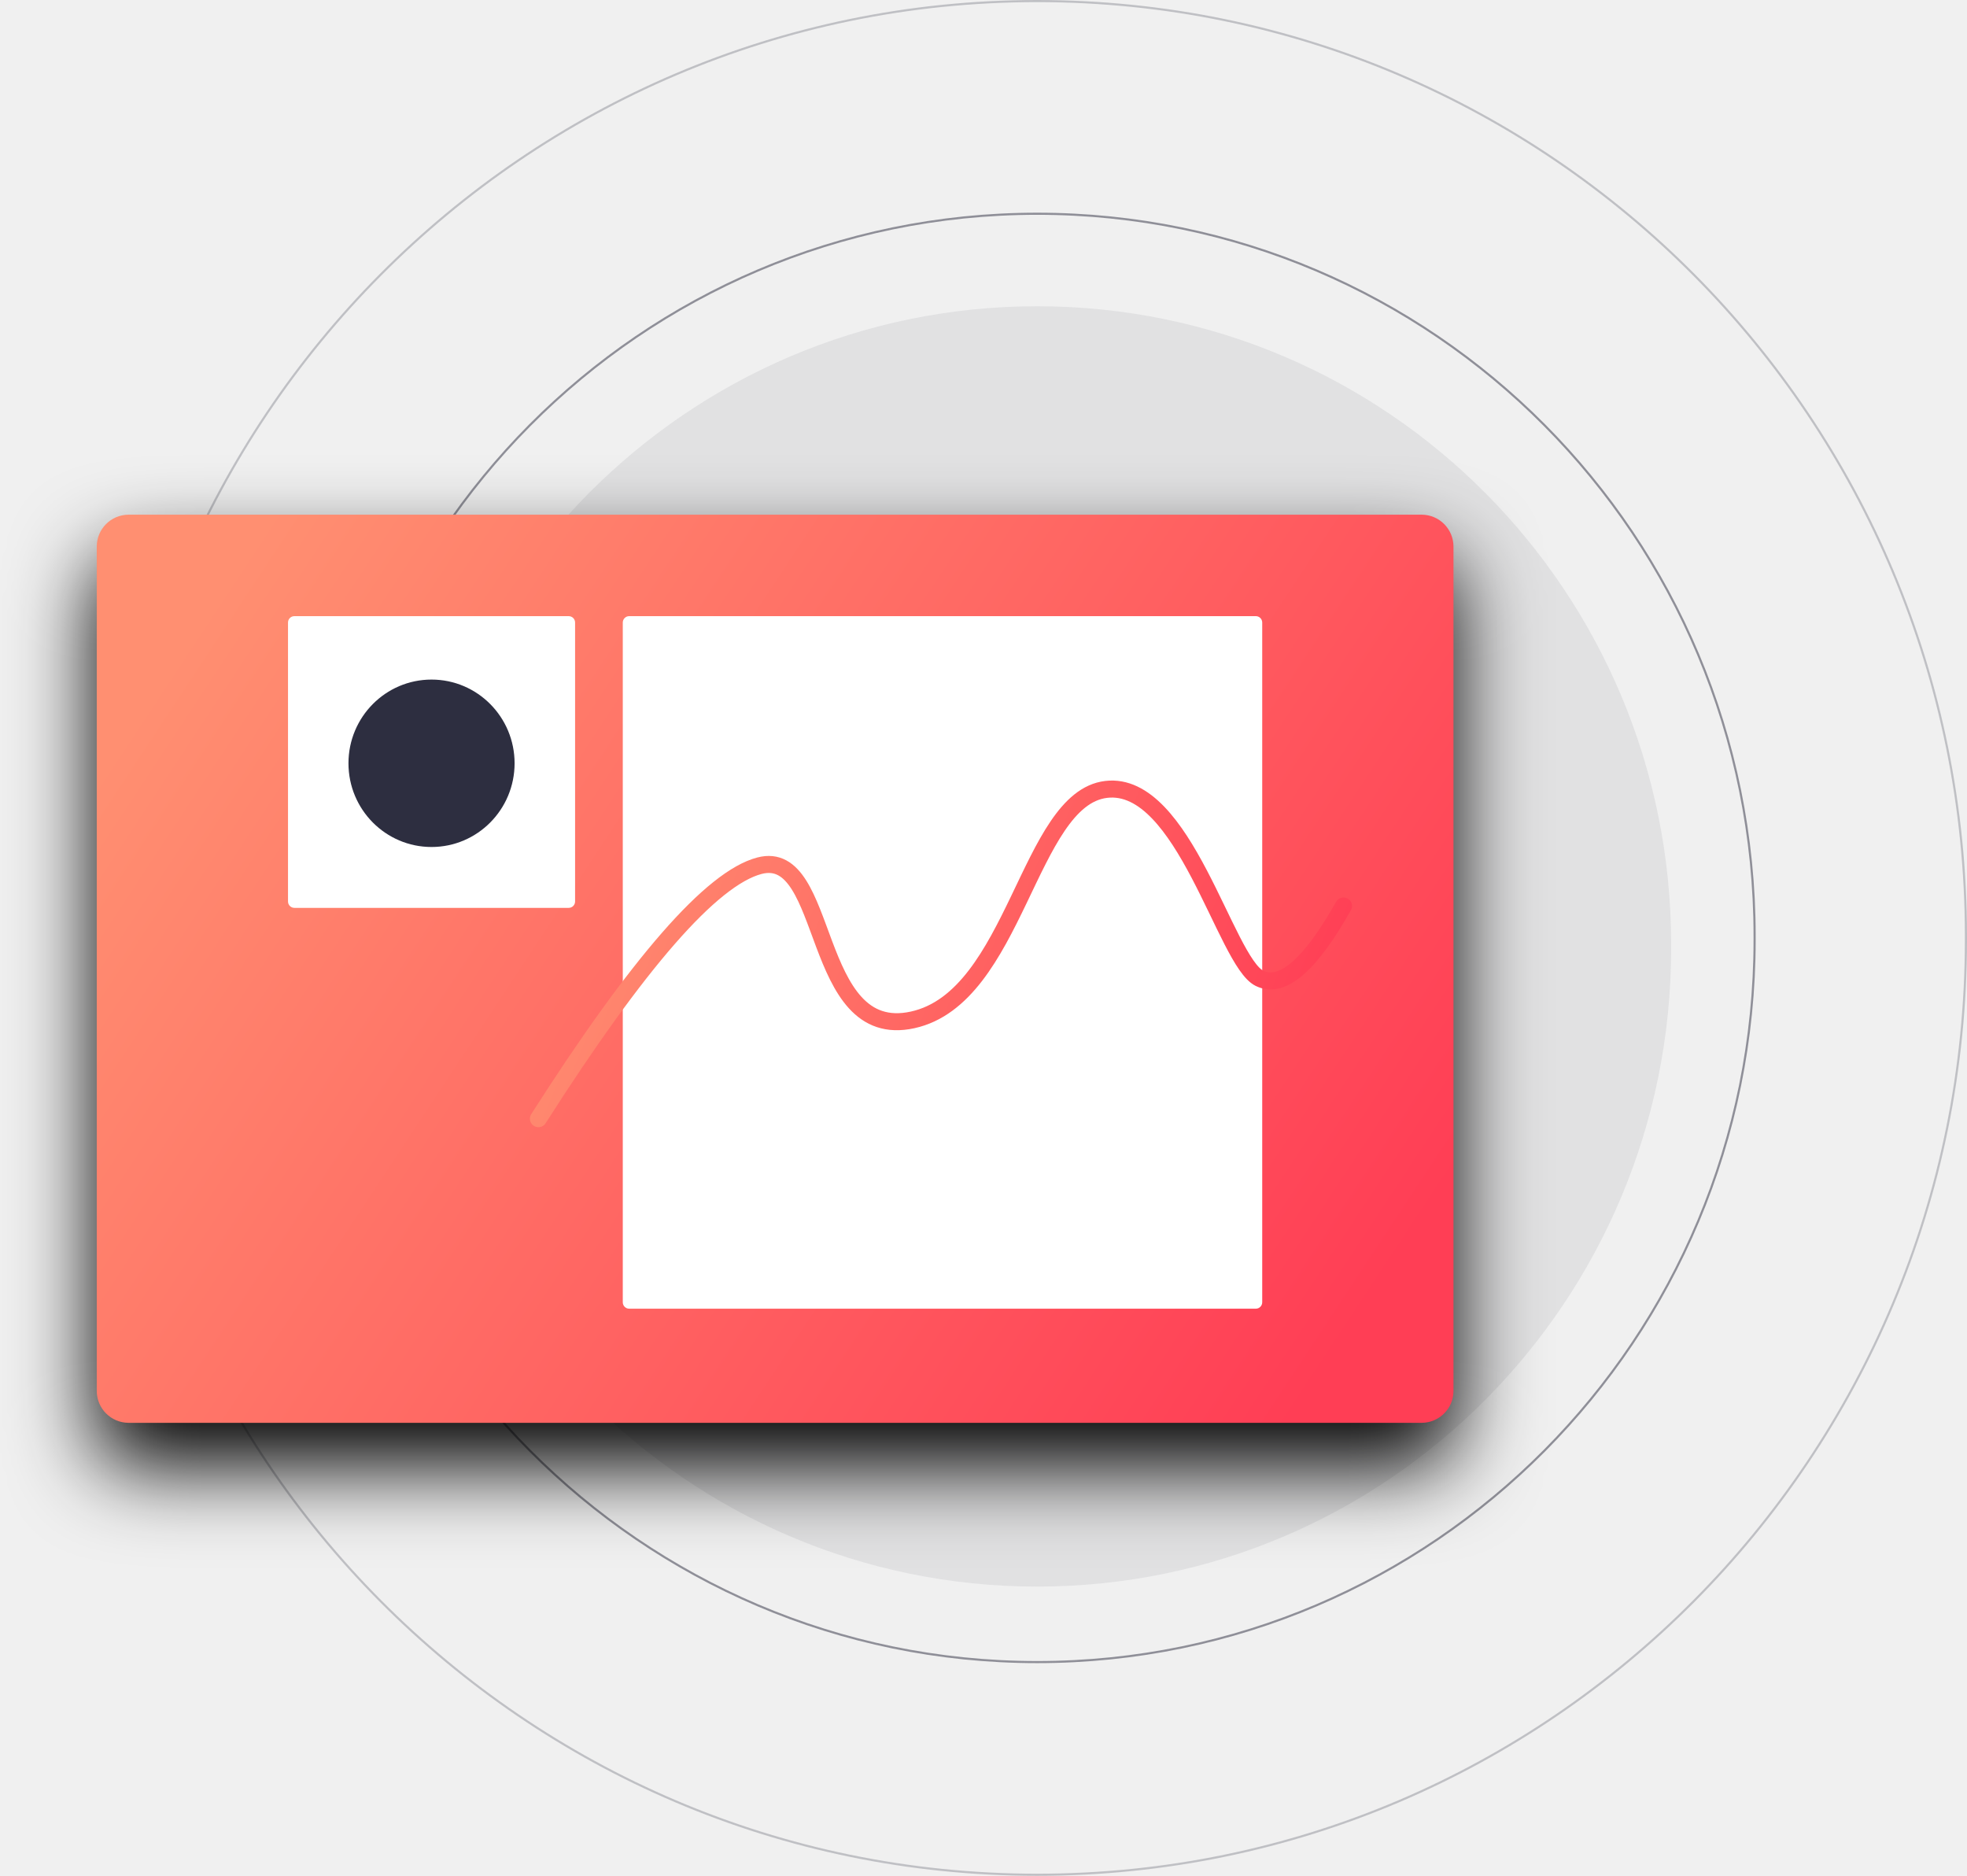
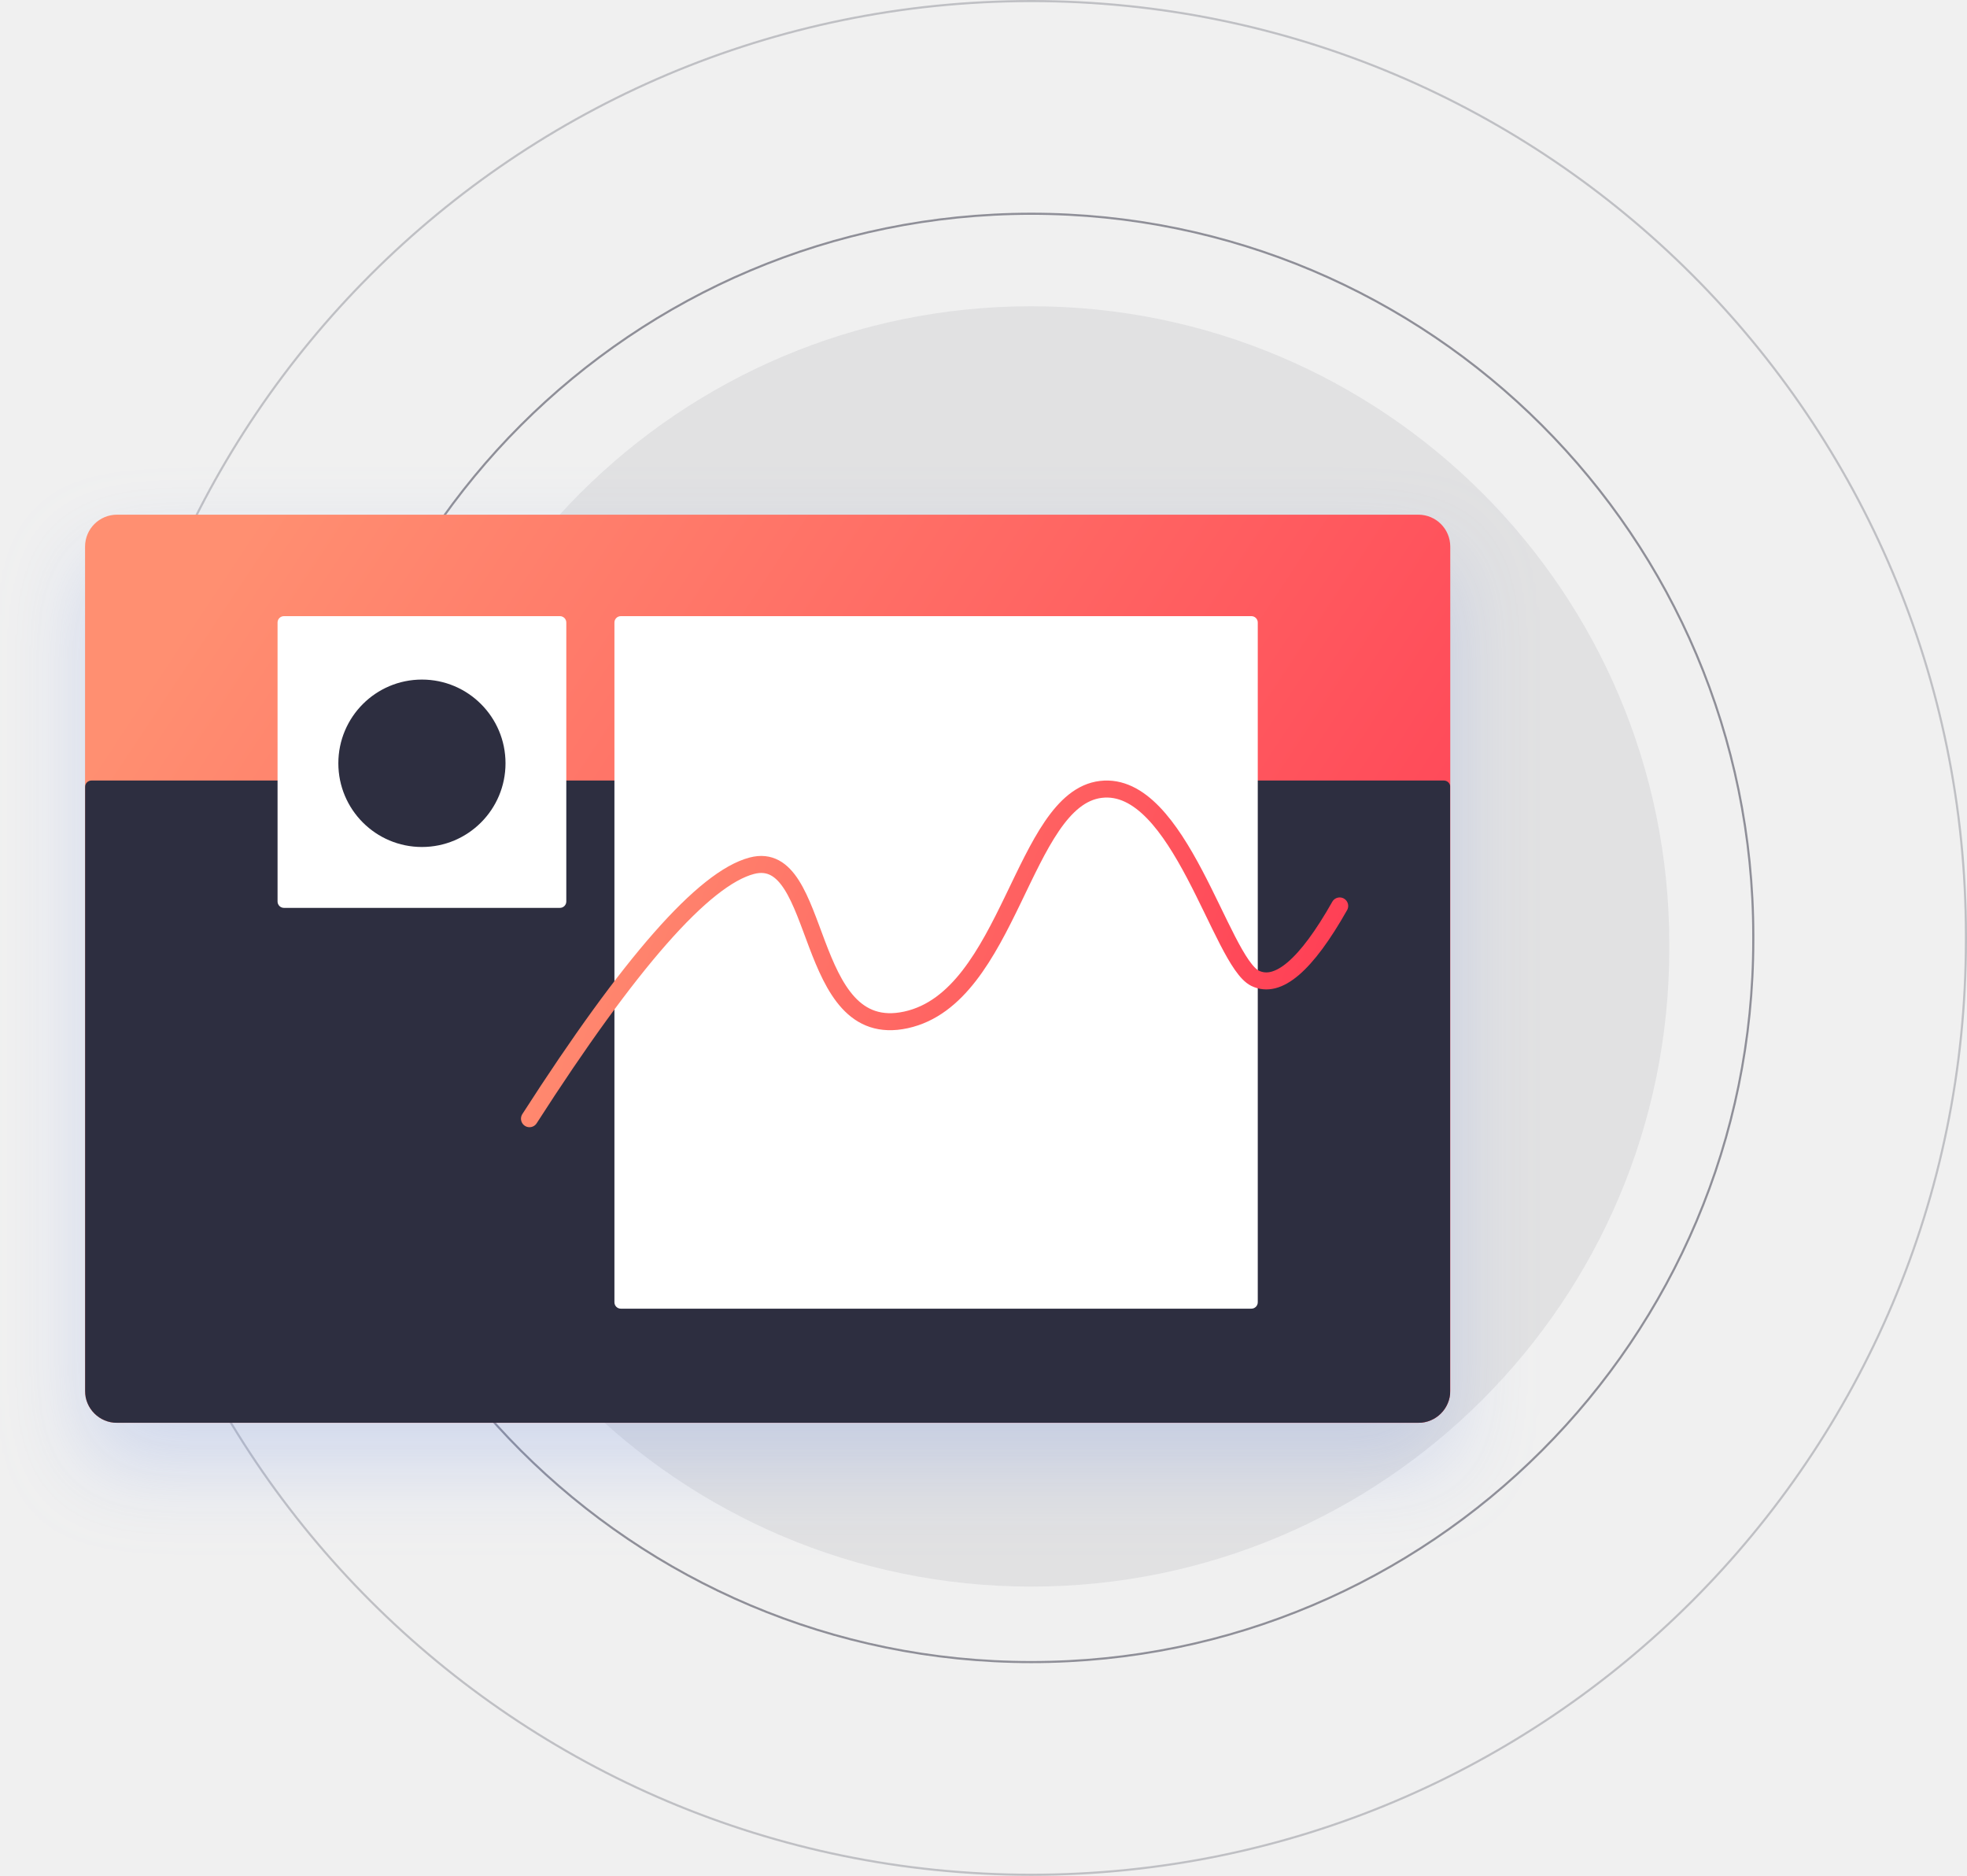
- <svg xmlns="http://www.w3.org/2000/svg" xmlns:xlink="http://www.w3.org/1999/xlink" id="Capa_1" data-name="Capa 1" viewBox="0 0 925 882">
+ <svg xmlns="http://www.w3.org/2000/svg" xmlns:xlink="http://www.w3.org/1999/xlink" width="925" height="882">
  <defs>
-     <style>.cls-1,.cls-8{fill:#fff;}.cls-1,.cls-2{fill-rule:evenodd;}.cls-2,.cls-9{fill:#2d2e40;}.cls-2{opacity:0.08;}.cls-2,.cls-3,.cls-4{isolation:isolate;}.cls-10,.cls-3,.cls-4{fill:none;}.cls-3,.cls-4{stroke:#2d2e40;}.cls-3{opacity:0.5;}.cls-4{opacity:0.25;}.cls-5{filter:url(#b);}.cls-6{fill:url(#Degradado_sin_nombre);}.cls-7{mask:url(#mask);}.cls-10{stroke-linecap:round;stroke-width:8px;stroke:url(#Degradado_sin_nombre_2);}</style>
-     <filter id="b" x="-10.9%" y="-11.7%" width="121.8%" height="132.8%" name="b">
-       <feOffset result="shadowOffsetOuter1" dy="20" in="SourceAlpha" />
-       <feGaussianBlur result="shadowBlurOuter1" stdDeviation="20" in="shadowOffsetOuter1" />
+     <linearGradient x1="0%" y1="27.881%" x2="100%" y2="72.119%" id="c">
+       <stop stop-color="#FF8F71" offset="0%" />
+       <stop stop-color="#FF3E55" offset="100%" />
+     </linearGradient>
+     <linearGradient x1="0%" y1="41.725%" x2="100%" y2="58.275%" id="e">
+       <stop stop-color="#FF8F71" offset="0%" />
+       <stop stop-color="#FF3E55" offset="100%" />
+     </linearGradient>
+     <filter x="-10.9%" y="-11.7%" width="121.8%" height="132.8%" filterUnits="objectBoundingBox" id="b">
+       <feOffset dy="20" in="SourceAlpha" result="shadowOffsetOuter1" />
+       <feGaussianBlur stdDeviation="20" in="shadowOffsetOuter1" result="shadowBlurOuter1" />
+       <feColorMatrix values="0 0 0 0 0.422 0 0 0 0 0.554 0 0 0 0 0.894 0 0 0 0.243 0" in="shadowBlurOuter1" />
    </filter>
-     <linearGradient id="Degradado_sin_nombre" x1="-496.22" y1="981.49" x2="-495.22" y2="981.05" gradientTransform="matrix(642, 0, 0, -427, 318617, 419458)" gradientUnits="userSpaceOnUse">
-       <stop offset="0" stop-color="#ff8f71" />
-       <stop offset="1" stop-color="#ff3e55" />
-     </linearGradient>
-     <mask id="mask" x="45.5" y="242" width="638.01" height="427" maskUnits="userSpaceOnUse">
-       <g id="d">
-         <path id="a" class="cls-1" d="M60.41,242H668.6a15,15,0,0,1,14.91,15V654a15,15,0,0,1-14.91,15H60.41A15,15,0,0,1,45.5,654V257A15,15,0,0,1,60.41,242Z" />
+     <rect id="a" x="0" y="0" width="642" height="427" rx="15" />
+   </defs>
+   <g transform="translate(40)" fill="none" fill-rule="evenodd">
+     <rect fill="#2D2E40" opacity=".08" transform="matrix(1 0 0 -1 0 890)" x="145" y="144" width="600" height="602" rx="300" />
+     <rect stroke="#2D2E40" opacity=".5" transform="matrix(1 0 0 -1 0 882)" x="105.5" y="100.5" width="679" height="681" rx="339.5" />
+     <rect stroke="#2D2E40" opacity=".25" transform="matrix(1 0 0 -1 0 882)" x="5.5" y=".5" width="879" height="881" rx="439.5" />
+     <g transform="translate(0 242)">
+       <mask id="d" fill="#fff">
+         <use xlink:href="#a" />
+       </mask>
+       <g fill-rule="nonzero">
+         <use fill="#000" filter="url(#b)" xlink:href="#a" />
+         <use fill="url(#c)" xlink:href="#a" />
      </g>
-     </mask>
-     <linearGradient id="Degradado_sin_nombre_2" x1="-495.69" y1="980.93" x2="-494.69" y2="980.76" gradientTransform="matrix(381, 0, 0, -155, 189109, 152482.15)" xlink:href="#Degradado_sin_nombre" />
-   </defs>
-   <path class="cls-2" d="M487.73,746h0c164.66,0,298.14-134.31,298.14-300v-2c0-165.69-133.48-300-298.14-300h0C323.08,144,189.6,278.31,189.6,444v2C189.6,611.69,323.08,746,487.73,746Z" />
-   <path class="cls-3" d="M487.73,781.5h0c186.34,0,337.39-152,337.39-339.5v-2c0-187.5-151-339.5-337.39-339.5h0c-186.33,0-337.39,152-337.39,339.5v2C150.34,629.5,301.4,781.5,487.73,781.5Z" />
-   <path class="cls-4" d="M487.73,881.5h0C729,881.5,924.5,684.73,924.5,442v-2C924.5,197.27,729,.5,487.73.5h0C246.51.5,51,197.27,51,440v2C51,684.73,246.51,881.5,487.73,881.5Z" />
-   <g class="cls-5">
-     <path id="a-4" data-name="a" d="M60.41,242H668.6a15,15,0,0,1,14.91,15V654a15,15,0,0,1-14.91,15H60.41A15,15,0,0,1,45.5,654V257A15,15,0,0,1,60.41,242Z" />
+       <path d="M3 125h636a3 3 0 013 3v296a3 3 0 01-3 3H3a3 3 0 01-3-3V128a3 3 0 013-3z" fill="#2D2E40" fill-rule="nonzero" mask="url(#d)" />
+       <rect fill="#FFF" fill-rule="nonzero" mask="url(#d)" x="90.523" y="47.709" width="135.785" height="137.165" rx="3" />
+       <ellipse fill="#2D2E40" mask="url(#d)" cx="158.416" cy="116.888" rx="39.306" ry="39.36" />
+       <rect fill="#FFF" fill-rule="nonzero" mask="url(#d)" x="248.939" y="47.709" width="302.538" height="325.617" rx="3" />
+     </g>
+     <path d="M209 284c47.125-73.367 81.977-113.013 104.557-118.938 33.87-8.886 23.765 83.14 72.535 72.473 48.77-10.666 54.716-103.974 91.603-108.37 36.887-4.397 56.402 80.946 72.515 88.81 10.742 5.241 24.005-6.094 39.79-34.007" stroke="url(#e)" stroke-width="8" stroke-linecap="round" transform="translate(0 242)" />
  </g>
-   <path id="a-5" data-name="a" class="cls-6" d="M60.41,242H668.6a15,15,0,0,1,14.91,15V654a15,15,0,0,1-14.91,15H60.41A15,15,0,0,1,45.5,654V257A15,15,0,0,1,60.41,242Z" />
-   <g class="cls-7">
-     <path class="cls-8" d="M138.44,289.71h129a3,3,0,0,1,3,3V423.87a3,3,0,0,1-3,3h-129a3,3,0,0,1-3-3V292.71A3,3,0,0,1,138.44,289.71Z" />
-   </g>
-   <g class="cls-7">
-     <ellipse class="cls-9" cx="202.93" cy="358.89" rx="39.06" ry="39.36" />
-   </g>
-   <g class="cls-7">
-     <path class="cls-8" d="M295.87,289.71h294.7a3,3,0,0,1,3,3V612.33a3,3,0,0,1-3,3H295.87a3,3,0,0,1-3-3V292.71A3,3,0,0,1,295.87,289.71Z" />
-   </g>
-   <path class="cls-10" d="M253.2,526q70.24-110.05,103.91-118.94c33.66-8.88,23.61,83.14,72.08,72.48s54.38-104,91-108.37,56.06,80.94,72.07,88.81q16,7.86,39.54-34" />
</svg>
